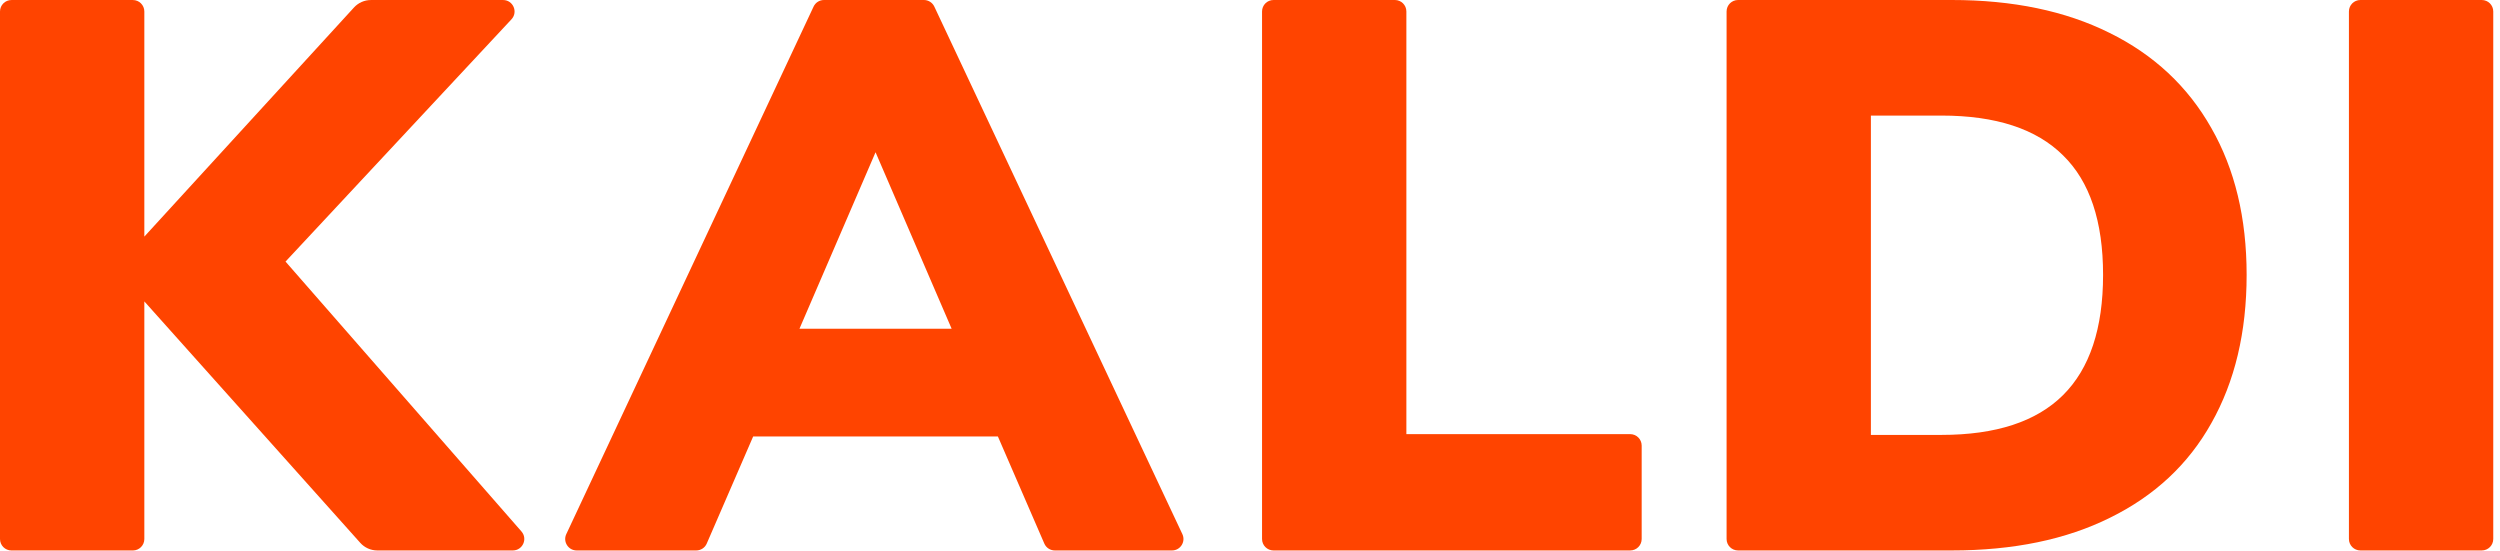
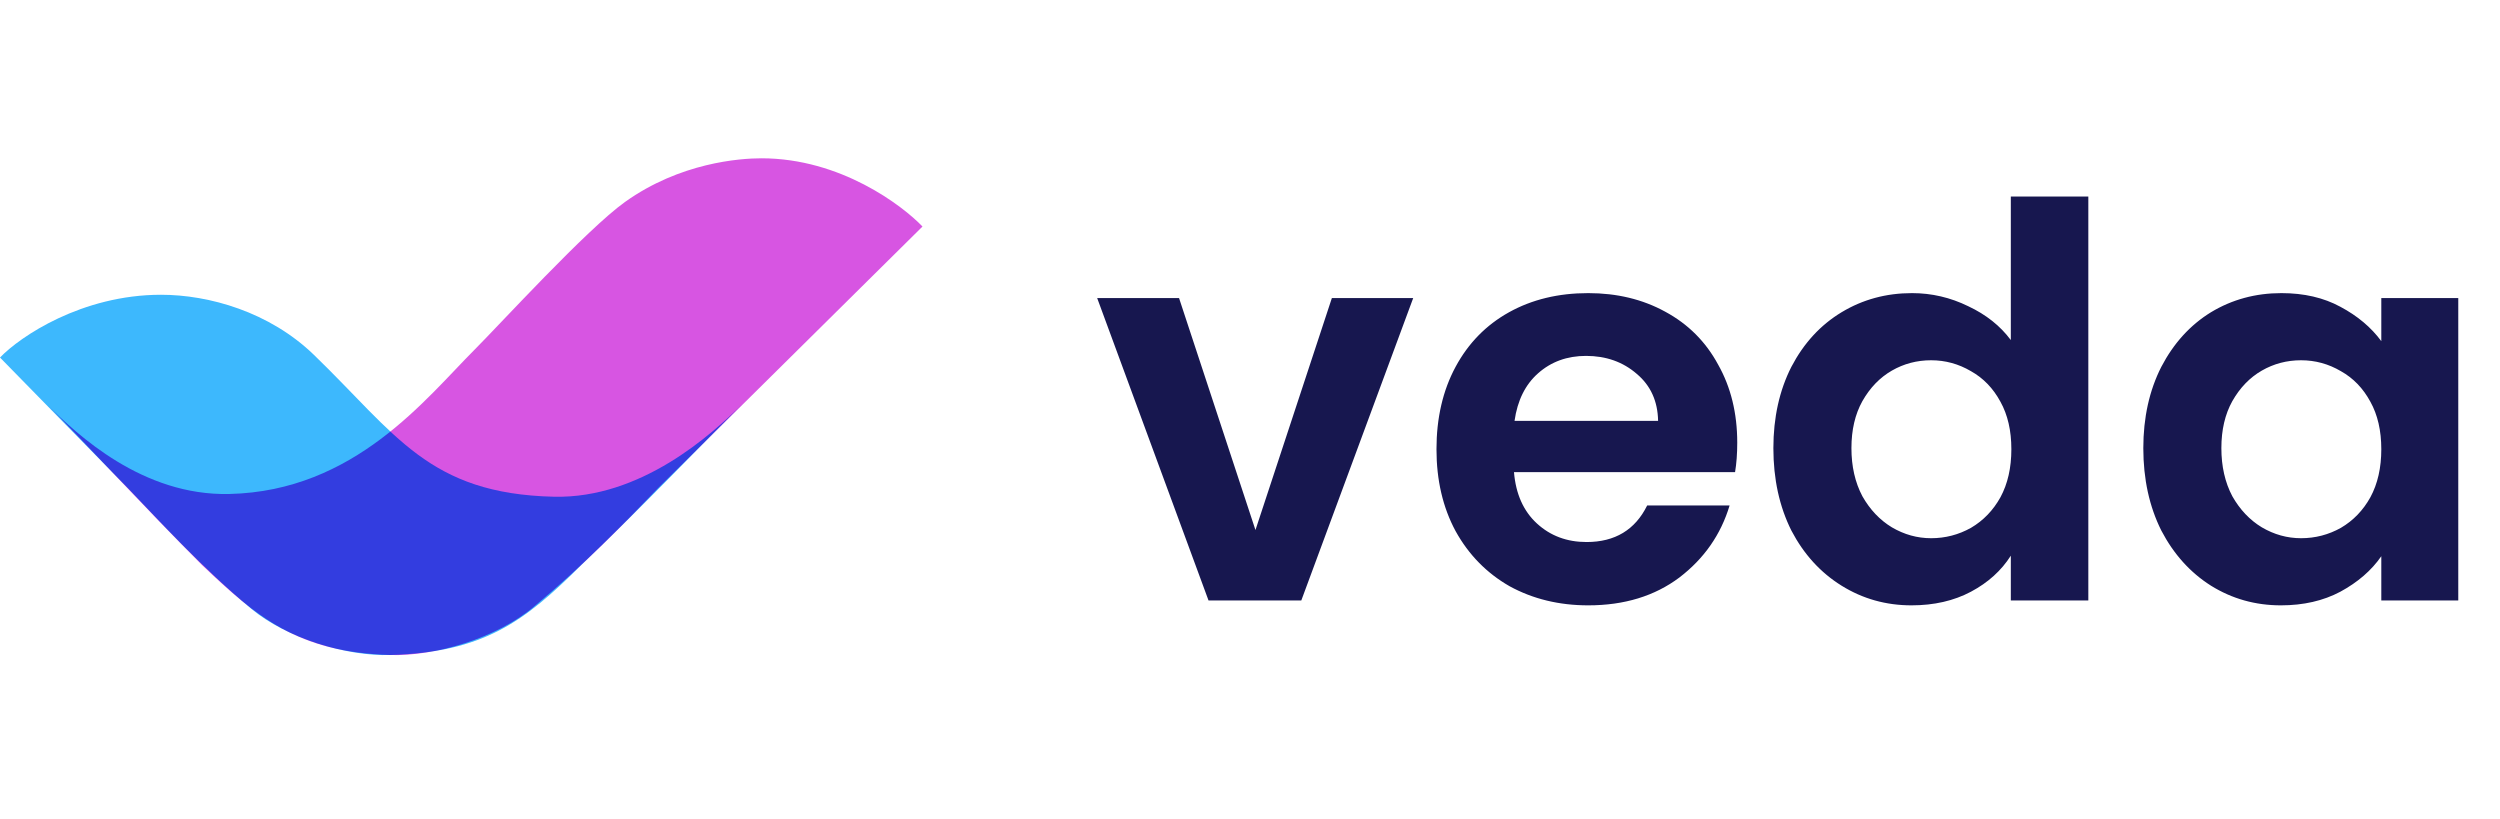
- <svg xmlns="http://www.w3.org/2000/svg" xmlns:xlink="http://www.w3.org/1999/xlink" viewBox="0 0 109 24">
-   <g transform="translate(-1470)">
-     <g style="mix-blend-mode:normal" transform="translate(1470)" fill="#f40">
-       <use xlink:href="#b" style="mix-blend-mode:normal" />
-       <use xlink:href="#c" style="mix-blend-mode:normal" />
-       <use xlink:href="#d" style="mix-blend-mode:normal" />
-       <use xlink:href="#e" style="mix-blend-mode:normal" />
-       <use xlink:href="#f" style="mix-blend-mode:normal" />
-     </g>
-   </g>
-   <defs>
-     <path id="b" d="M22.735 23.171c.283.323.053.829-.376.829h-5.907c-.285 0-.556-.121-.745-.333l-9.414-10.526v10.36c0 .276-.224.5-.5.5h-5.293c-.276 0-.5-.224-.5-.5v-23c0-.276.224-.5.5-.5h5.293c.276 0 .5.224.5.5v9.815l9.141-9.99c.19-.207.457-.325.738-.325h5.762c.437 0 .664.521.366.841l-9.851 10.563 10.287 11.767z" />
-     <path id="c" d="M45.991 24c-.199 0-.38-.118-.459-.301l-2.024-4.669h-10.67l-2.024 4.669c-.079.183-.259.301-.459.301h-5.212c-.366 0-.608-.381-.453-.712l10.782-23c.082-.176.259-.288.453-.288h4.358c.194 0 .37.112.453.287l10.815 23c.156.332-.086.713-.452.713h-5.108zm-11.135-9.668h6.635l-3.317-7.694-3.317 7.694z" />
-     <path id="d" d="M55.525 24c-.276 0-.5-.224-.5-.5v-23c0-.276.224-.5.5-.5h5.293c.276 0 .5.224.5.5v18.428h9.759c.276 0 .5.224.5.5v4.072c0 .276-.224.5-.5.5h-15.552z" />
-     <path id="e" d="M75.279.5c0-.276.224-.5.5-.5h9.315c2.667 0 4.959.477 6.874 1.43 1.938.953 3.42 2.338 4.446 4.153 1.026 1.793 1.539 3.926 1.539 6.4 0 2.496-.513 4.652-1.539 6.468-1.003 1.793-2.474 3.166-4.412 4.119-1.915.953-4.218 1.43-6.908 1.43h-9.315c-.276 0-.5-.224-.5-.5v-23zm9.37 18.462c2.371 0 4.138-.579 5.301-1.736 1.163-1.157 1.744-2.905 1.744-5.242 0-2.338-.581-4.074-1.744-5.209-1.163-1.157-2.93-1.736-5.301-1.736h-3.078v13.923h3.078z" />
-     <path id="f" d="M102.913 24c-.276 0-.5-.224-.5-.5v-23c0-.276.224-.5.5-.5h5.293c.276 0 .5.224.5.5v23c0 .276-.224.5-.5.5h-5.293z" />
-   </defs>
+ <svg xmlns="http://www.w3.org/2000/svg" height="38" viewBox="0 0 458 150" fill="none">
+   <path d="M139.5 29C154 29 165.333 37.667 169 41.5L120.5 89.5C114.509 95.751 107 103.5 98 111C91 117 79.644 120.24 71.5 120C54.5 119.5 47 113 37 103.5C26.559 93.059 15.608 81.107 8.618 74.117C14.17 79.659 26.117 90.86 42 90.499C65 89.976 78 73 87 64C91.578 59.422 107.5 42 114.5 37C124.606 29.781 135.55 29 139.5 29Z" fill="#D755E2" />
+   <path d="M29.5 54C15 54 3.667 61.667 0 65.5L23.5 89.5C29.491 95.751 37 104 46 111.5C52.5 116.917 63.356 120.24 71.5 120C88.5 119.5 96 114 106.5 103.5C117.943 92.554 128.906 81.087 135.896 74.103C130.338 79.647 117.396 91.361 101.5 91C78.5 90.477 72.5 79.5 57.5 65C49.35 57.121 38.264 54 29.5 54Z" fill="#3DB8FD" style="mix-blend-mode: multiply" />
+   <path d="M230 97.1L244 54.6H258.9L238.4 110H221.4L201 54.6H216L230 97.1ZM318.263 81.1C318.263 83.1 318.13 84.9 317.863 86.5H277.363C277.697 90.5 279.097 93.633 281.563 95.9C284.03 98.167 287.063 99.3 290.663 99.3C295.863 99.3 299.563 97.067 301.763 92.6H316.863C315.263 97.933 312.197 102.333 307.663 105.8C303.13 109.2 297.563 110.9 290.963 110.9C285.63 110.9 280.83 109.733 276.563 107.4C272.363 105 269.063 101.633 266.663 97.3C264.33 92.967 263.163 87.967 263.163 82.3C263.163 76.567 264.33 71.533 266.663 67.2C268.997 62.867 272.263 59.533 276.463 57.2C280.663 54.867 285.497 53.7 290.963 53.7C296.23 53.7 300.93 54.833 305.063 57.1C309.263 59.367 312.497 62.6 314.763 66.8C317.097 70.933 318.263 75.7 318.263 81.1ZM303.763 77.1C303.697 73.5 302.397 70.633 299.863 68.5C297.33 66.3 294.23 65.2 290.563 65.2C287.097 65.2 284.163 66.267 281.763 68.4C279.43 70.467 277.997 73.367 277.463 77.1H303.763ZM324.882 82.1C324.882 76.5 325.982 71.533 328.182 67.2C330.449 62.867 333.515 59.533 337.382 57.2C341.249 54.867 345.549 53.7 350.282 53.7C353.882 53.7 357.315 54.5 360.582 56.1C363.849 57.633 366.449 59.7 368.382 62.3V36H382.582V110H368.382V101.8C366.649 104.533 364.215 106.733 361.082 108.4C357.949 110.067 354.315 110.9 350.182 110.9C345.515 110.9 341.249 109.7 337.382 107.3C333.515 104.9 330.449 101.533 328.182 97.2C325.982 92.8 324.882 87.767 324.882 82.1ZM368.482 82.3C368.482 78.9 367.815 76 366.482 73.6C365.149 71.133 363.349 69.267 361.082 68C358.815 66.667 356.382 66 353.782 66C351.182 66 348.782 66.633 346.582 67.9C344.382 69.167 342.582 71.033 341.182 73.5C339.849 75.9 339.182 78.767 339.182 82.1C339.182 85.433 339.849 88.367 341.182 90.9C342.582 93.367 344.382 95.267 346.582 96.6C348.849 97.933 351.249 98.6 353.782 98.6C356.382 98.6 358.815 97.967 361.082 96.7C363.349 95.367 365.149 93.5 366.482 91.1C367.815 88.633 368.482 85.7 368.482 82.3ZM392.655 82.1C392.655 76.5 393.755 71.533 395.955 67.2C398.222 62.867 401.255 59.533 405.055 57.2C408.922 54.867 413.222 53.7 417.955 53.7C422.089 53.7 425.689 54.533 428.755 56.2C431.889 57.867 434.389 59.967 436.255 62.5V54.6H450.355V110H436.255V101.9C434.455 104.5 431.955 106.667 428.755 108.4C425.622 110.067 421.989 110.9 417.855 110.9C413.189 110.9 408.922 109.7 405.055 107.3C401.255 104.9 398.222 101.533 395.955 97.2C393.755 92.8 392.655 87.767 392.655 82.1ZM436.255 82.3C436.255 78.9 435.589 76 434.255 73.6C432.922 71.133 431.122 69.267 428.855 68C426.589 66.667 424.155 66 421.555 66C418.955 66 416.555 66.633 414.355 67.9C412.155 69.167 410.355 71.033 408.955 73.5C407.622 75.9 406.955 78.767 406.955 82.1C406.955 85.433 407.622 88.367 408.955 90.9C410.355 93.367 412.155 95.267 414.355 96.6C416.622 97.933 419.022 98.6 421.555 98.6C424.155 98.6 426.589 97.967 428.855 96.7C431.122 95.367 432.922 93.5 434.255 91.1C435.589 88.633 436.255 85.7 436.255 82.3Z" fill="#17174F" />
</svg>
